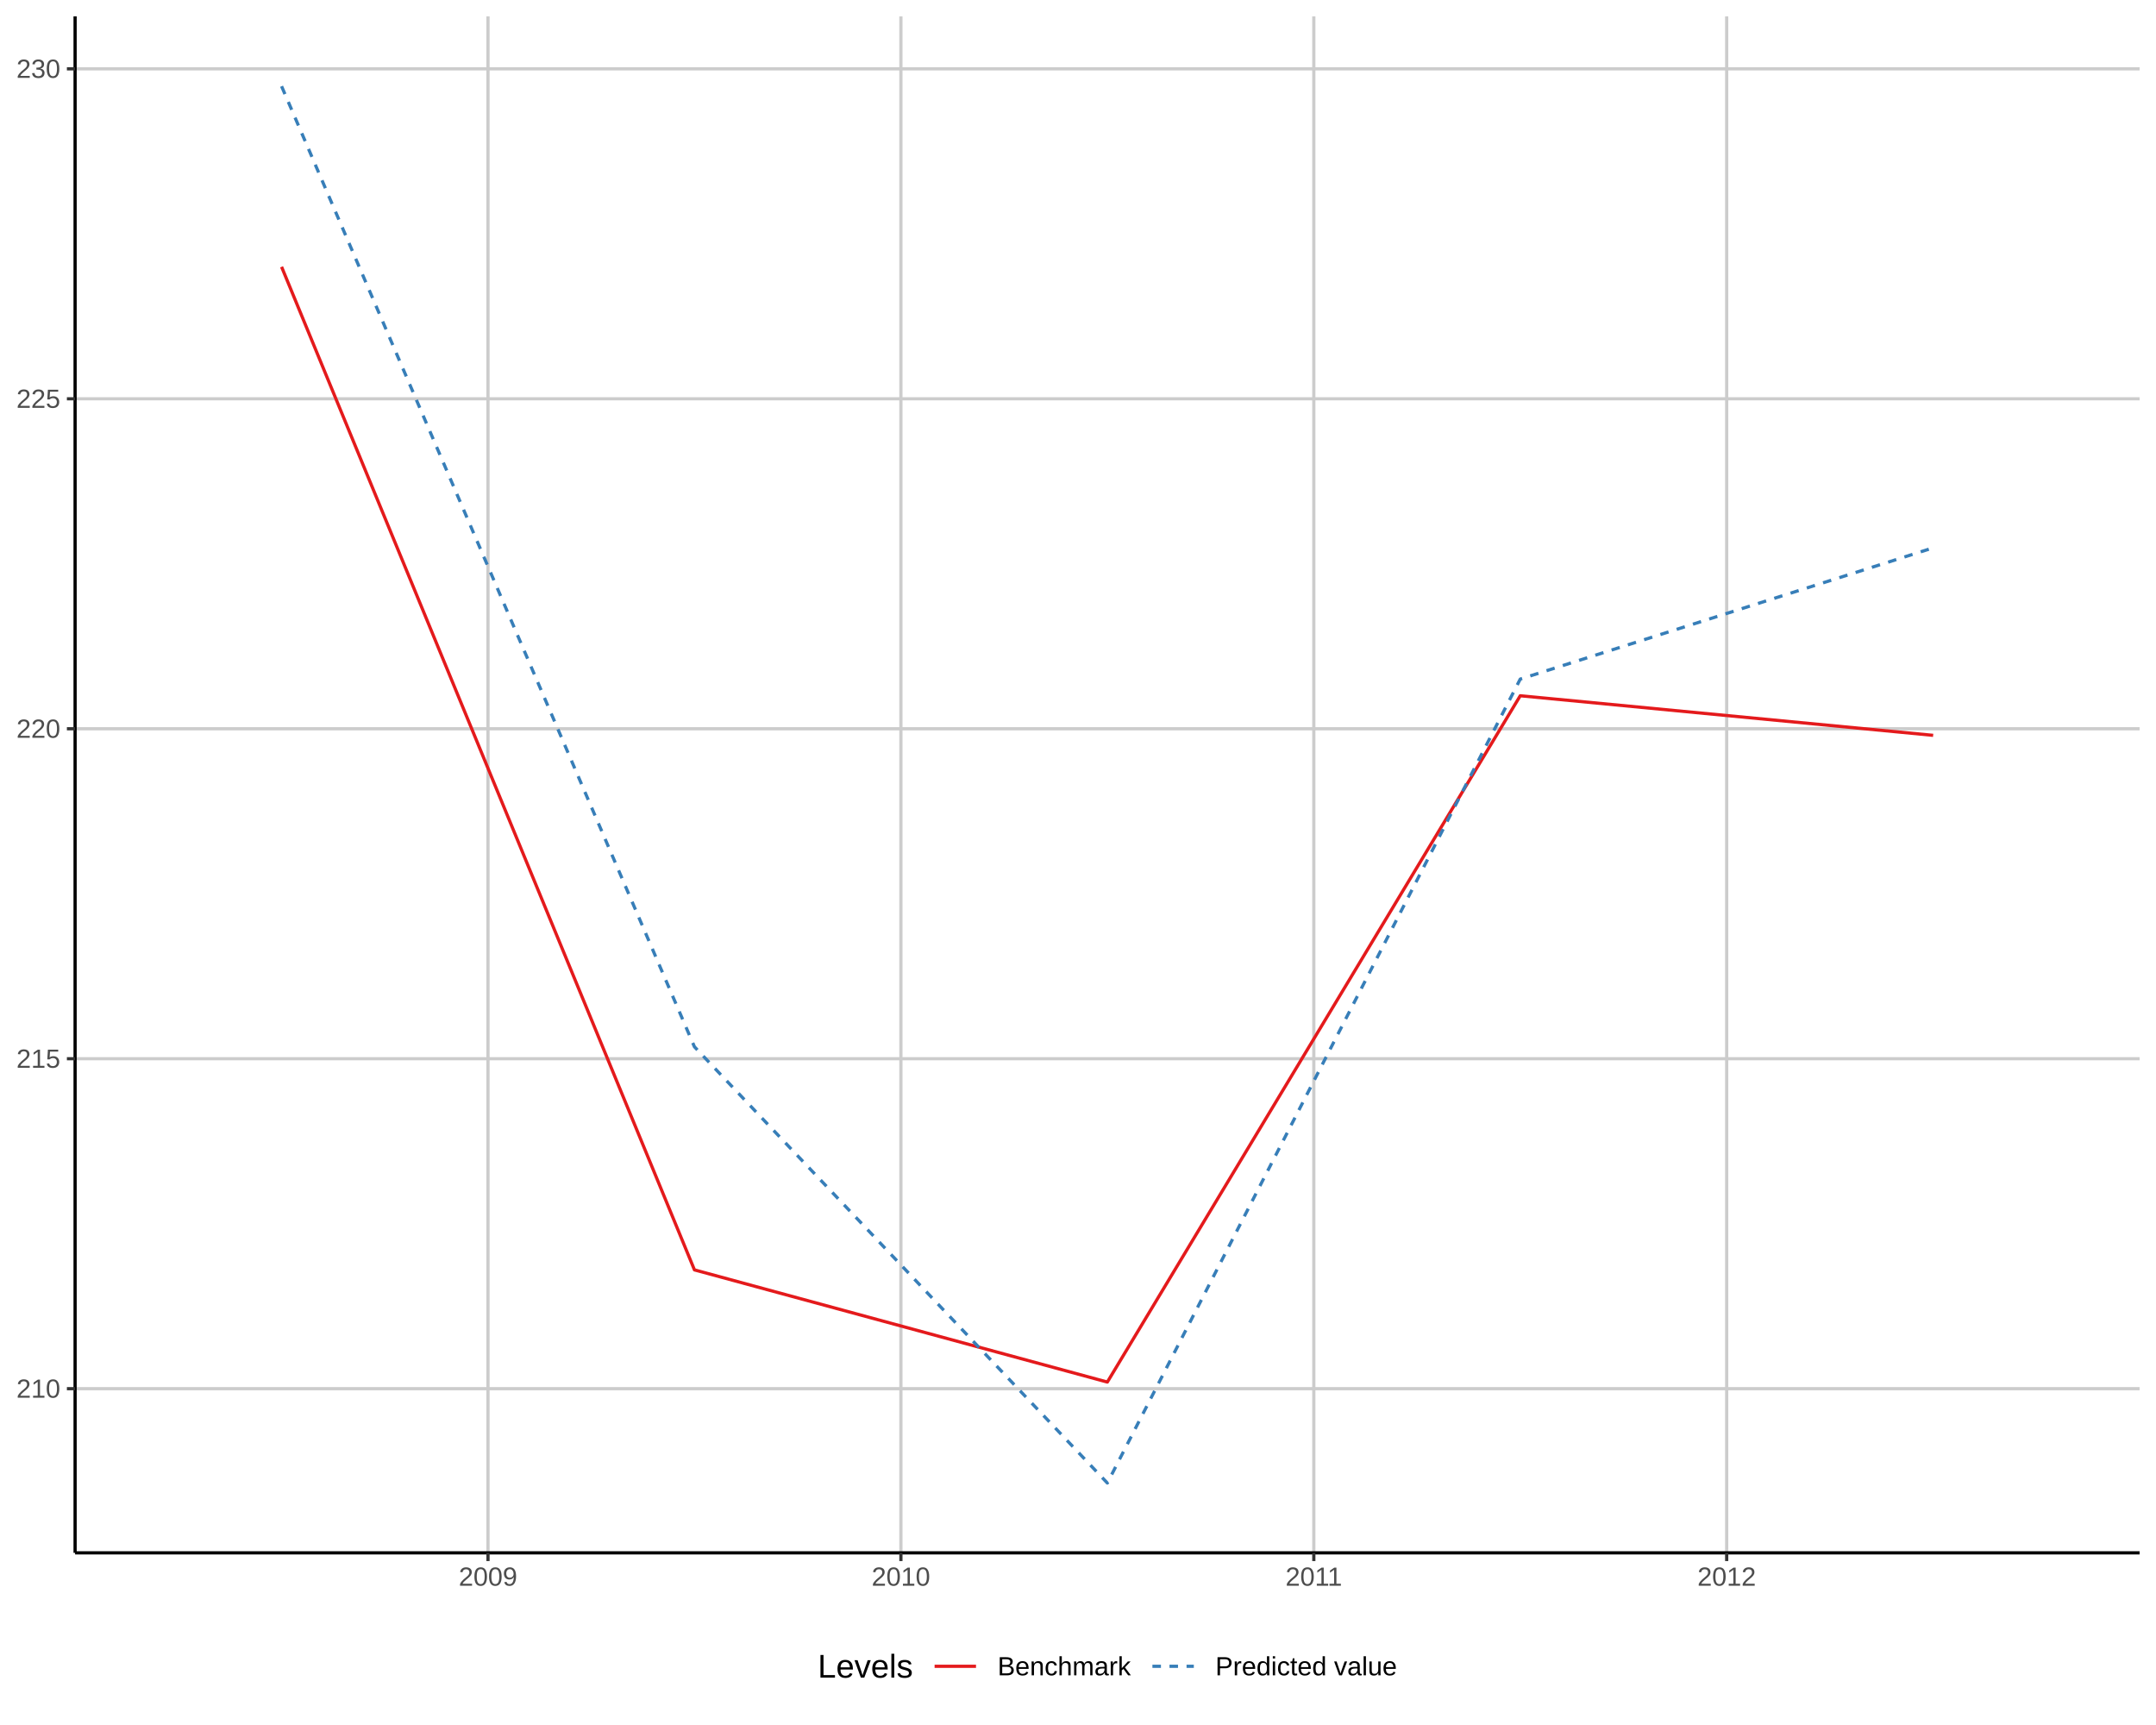
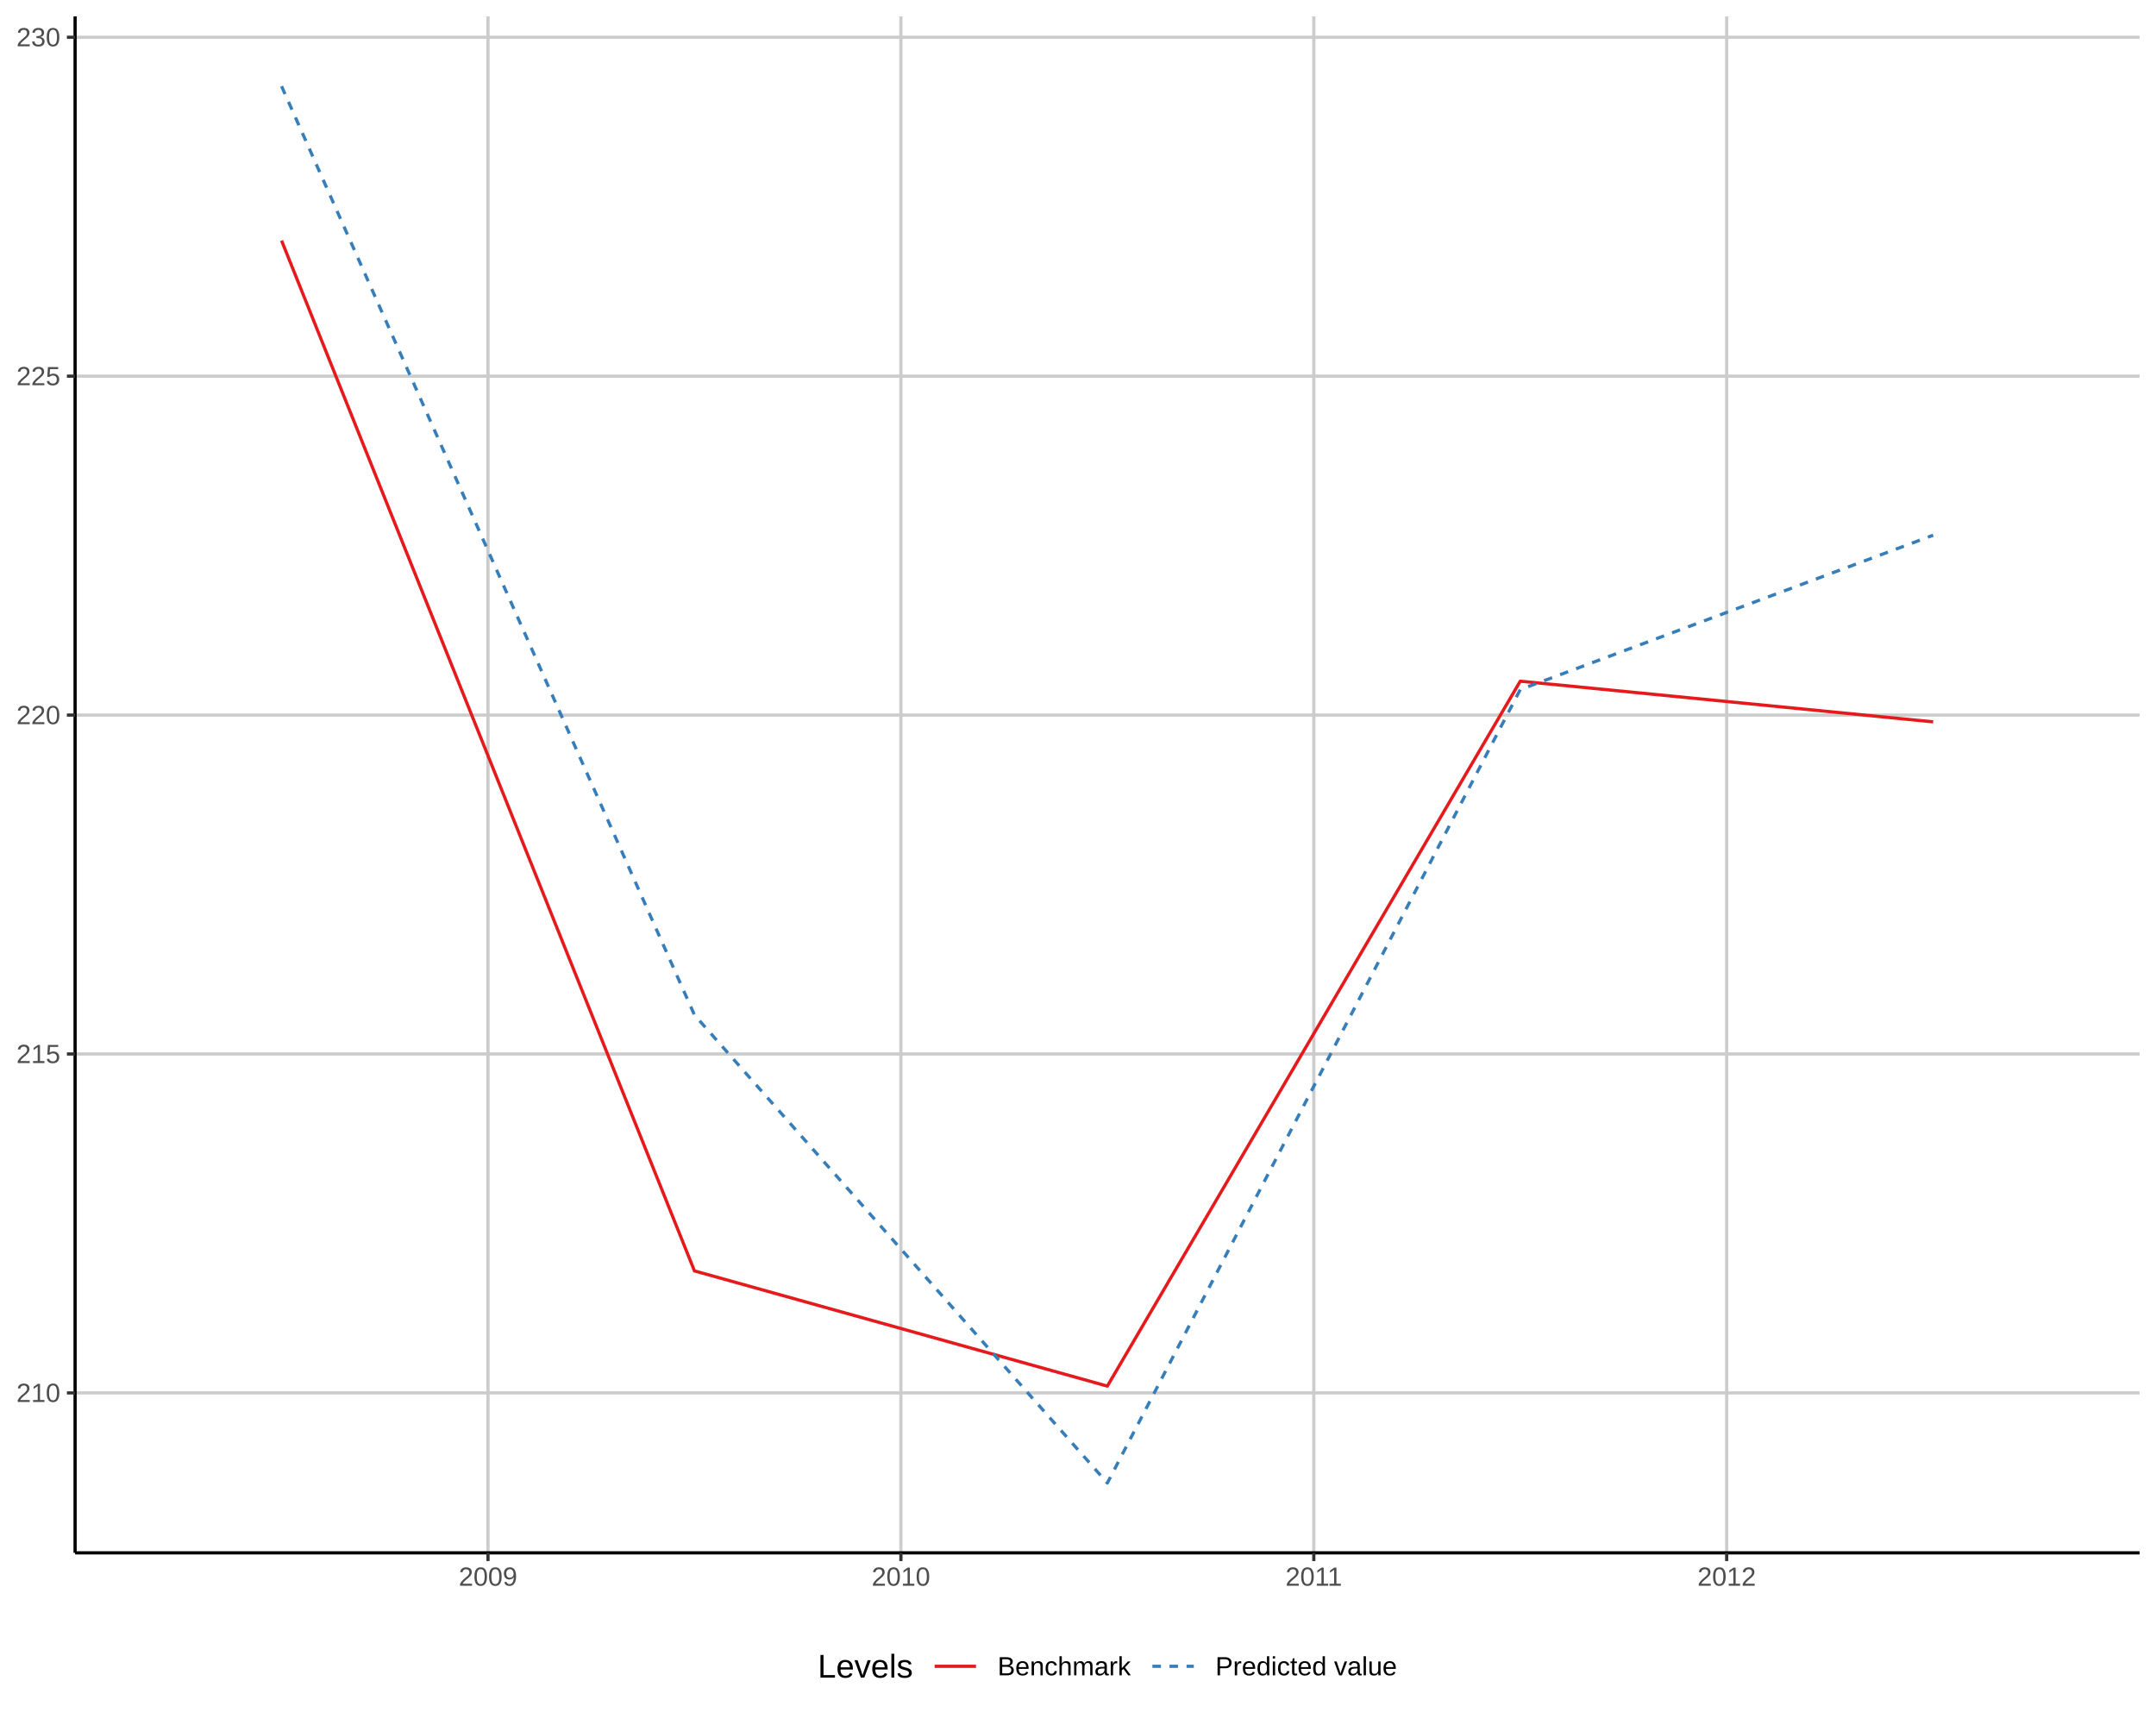
<svg xmlns="http://www.w3.org/2000/svg" viewBox="0 0 720.00 576.00">
  <defs>
    <style type="text/css">
    line, polyline, polygon, path, rect, circle {
      fill: none;
      stroke: #000000;
      stroke-linecap: round;
      stroke-linejoin: round;
      stroke-miterlimit: 10.00;
    }
  </style>
  </defs>
  <rect width="100%" height="100%" style="stroke: none; fill: #FFFFFF;" />
  <rect x="0.00" y="0.00" width="720.00" height="576.00" style="stroke-width: 1.07; stroke: #FFFFFF; fill: #FFFFFF;" />
  <defs>
    <clipPath id="cpMjUuMDh8NzE0LjUyfDUxOC41Mnw1LjQ4">
      <rect x="25.08" y="5.48" width="689.44" height="513.04" />
    </clipPath>
  </defs>
  <rect x="25.08" y="5.48" width="689.44" height="513.04" style="stroke-width: 1.07; stroke: none; fill: #FFFFFF;" clip-path="url(#cpMjUuMDh8NzE0LjUyfDUxOC41Mnw1LjQ4)" />
-   <polyline points="25.08,463.70 714.52,463.70 " style="stroke-width: 1.07; stroke: #CCCCCC; stroke-linecap: butt;" clip-path="url(#cpMjUuMDh8NzE0LjUyfDUxOC41Mnw1LjQ4)" />
-   <polyline points="25.08,353.52 714.52,353.52 " style="stroke-width: 1.07; stroke: #CCCCCC; stroke-linecap: butt;" clip-path="url(#cpMjUuMDh8NzE0LjUyfDUxOC41Mnw1LjQ4)" />
-   <polyline points="25.08,243.34 714.52,243.34 " style="stroke-width: 1.07; stroke: #CCCCCC; stroke-linecap: butt;" clip-path="url(#cpMjUuMDh8NzE0LjUyfDUxOC41Mnw1LjQ4)" />
-   <polyline points="25.08,133.16 714.52,133.16 " style="stroke-width: 1.07; stroke: #CCCCCC; stroke-linecap: butt;" clip-path="url(#cpMjUuMDh8NzE0LjUyfDUxOC41Mnw1LjQ4)" />
-   <polyline points="25.08,22.98 714.52,22.98 " style="stroke-width: 1.07; stroke: #CCCCCC; stroke-linecap: butt;" clip-path="url(#cpMjUuMDh8NzE0LjUyfDUxOC41Mnw1LjQ4)" />
+   <polyline points="25.08,465.11 714.52,465.11 " style="stroke-width: 1.07; stroke: #CCCCCC; stroke-linecap: butt;" clip-path="url(#cpMjUuMDh8NzE0LjUyfDUxOC41Mnw1LjQ4)" />
+   <polyline points="25.08,351.94 714.52,351.94 " style="stroke-width: 1.07; stroke: #CCCCCC; stroke-linecap: butt;" clip-path="url(#cpMjUuMDh8NzE0LjUyfDUxOC41Mnw1LjQ4)" />
+   <polyline points="25.08,238.77 714.52,238.77 " style="stroke-width: 1.07; stroke: #CCCCCC; stroke-linecap: butt;" clip-path="url(#cpMjUuMDh8NzE0LjUyfDUxOC41Mnw1LjQ4)" />
+   <polyline points="25.08,125.60 714.52,125.60 " style="stroke-width: 1.07; stroke: #CCCCCC; stroke-linecap: butt;" clip-path="url(#cpMjUuMDh8NzE0LjUyfDUxOC41Mnw1LjQ4)" />
+   <polyline points="25.08,12.44 714.52,12.44 " style="stroke-width: 1.07; stroke: #CCCCCC; stroke-linecap: butt;" clip-path="url(#cpMjUuMDh8NzE0LjUyfDUxOC41Mnw1LjQ4)" />
  <polyline points="162.97,518.52 162.97,5.48 " style="stroke-width: 1.07; stroke: #CCCCCC; stroke-linecap: butt;" clip-path="url(#cpMjUuMDh8NzE0LjUyfDUxOC41Mnw1LjQ4)" />
  <polyline points="300.86,518.52 300.86,5.48 " style="stroke-width: 1.07; stroke: #CCCCCC; stroke-linecap: butt;" clip-path="url(#cpMjUuMDh8NzE0LjUyfDUxOC41Mnw1LjQ4)" />
  <polyline points="438.75,518.52 438.75,5.48 " style="stroke-width: 1.07; stroke: #CCCCCC; stroke-linecap: butt;" clip-path="url(#cpMjUuMDh8NzE0LjUyfDUxOC41Mnw1LjQ4)" />
  <polyline points="576.63,518.52 576.63,5.48 " style="stroke-width: 1.07; stroke: #CCCCCC; stroke-linecap: butt;" clip-path="url(#cpMjUuMDh8NzE0LjUyfDUxOC41Mnw1LjQ4)" />
-   <polyline points="94.03,89.09 231.91,424.03 369.80,461.49 507.69,232.32 645.58,245.54 " style="stroke-width: 1.07; stroke: #E41A1C; stroke-linecap: butt;" clip-path="url(#cpMjUuMDh8NzE0LjUyfDUxOC41Mnw1LjQ4)" />
-   <polyline points="94.03,28.80 231.91,349.54 369.80,495.20 507.69,226.75 645.58,182.93 " style="stroke-width: 1.07; stroke: #377EB8; stroke-dasharray: 2.85,2.85; stroke-linecap: butt;" clip-path="url(#cpMjUuMDh8NzE0LjUyfDUxOC41Mnw1LjQ4)" />
+   <polyline points="94.03,80.34 231.91,424.37 369.80,462.84 507.69,227.46 645.58,241.04 " style="stroke-width: 1.07; stroke: #E41A1C; stroke-linecap: butt;" clip-path="url(#cpMjUuMDh8NzE0LjUyfDUxOC41Mnw1LjQ4)" />
+   <polyline points="94.03,28.80 231.91,338.91 369.80,495.20 507.69,230.26 645.58,178.72 " style="stroke-width: 1.07; stroke: #377EB8; stroke-dasharray: 2.85,2.85; stroke-linecap: butt;" clip-path="url(#cpMjUuMDh8NzE0LjUyfDUxOC41Mnw1LjQ4)" />
  <defs>
    <clipPath id="cpMC4wMHw3MjAuMDB8NTc2LjAwfDAuMDA=">
      <rect x="0.00" y="0.00" width="720.00" height="576.00" />
    </clipPath>
  </defs>
  <polyline points="25.08,518.52 25.08,5.48 " style="stroke-width: 1.07; stroke-linecap: butt;" clip-path="url(#cpMC4wMHw3MjAuMDB8NTc2LjAwfDAuMDA=)" />
  <g clip-path="url(#cpMC4wMHw3MjAuMDB8NTc2LjAwfDAuMDA=)">
-     <text x="5.48" y="466.72" style="font-size: 8.80px; fill: #4D4D4D; font-family: Liberation Sans;" textLength="14.67px" lengthAdjust="spacingAndGlyphs">210</text>
+     <text x="5.48" y="468.13" style="font-size: 8.80px; fill: #4D4D4D; font-family: Liberation Sans;" textLength="14.67px" lengthAdjust="spacingAndGlyphs">210</text>
  </g>
  <g clip-path="url(#cpMC4wMHw3MjAuMDB8NTc2LjAwfDAuMDA=)">
-     <text x="5.48" y="356.54" style="font-size: 8.80px; fill: #4D4D4D; font-family: Liberation Sans;" textLength="14.67px" lengthAdjust="spacingAndGlyphs">215</text>
+     <text x="5.48" y="354.96" style="font-size: 8.80px; fill: #4D4D4D; font-family: Liberation Sans;" textLength="14.67px" lengthAdjust="spacingAndGlyphs">215</text>
  </g>
  <g clip-path="url(#cpMC4wMHw3MjAuMDB8NTc2LjAwfDAuMDA=)">
-     <text x="5.48" y="246.36" style="font-size: 8.80px; fill: #4D4D4D; font-family: Liberation Sans;" textLength="14.67px" lengthAdjust="spacingAndGlyphs">220</text>
+     <text x="5.48" y="241.80" style="font-size: 8.80px; fill: #4D4D4D; font-family: Liberation Sans;" textLength="14.67px" lengthAdjust="spacingAndGlyphs">220</text>
  </g>
  <g clip-path="url(#cpMC4wMHw3MjAuMDB8NTc2LjAwfDAuMDA=)">
-     <text x="5.48" y="136.18" style="font-size: 8.80px; fill: #4D4D4D; font-family: Liberation Sans;" textLength="14.67px" lengthAdjust="spacingAndGlyphs">225</text>
+     <text x="5.48" y="128.63" style="font-size: 8.80px; fill: #4D4D4D; font-family: Liberation Sans;" textLength="14.67px" lengthAdjust="spacingAndGlyphs">225</text>
  </g>
  <g clip-path="url(#cpMC4wMHw3MjAuMDB8NTc2LjAwfDAuMDA=)">
-     <text x="5.48" y="26.00" style="font-size: 8.80px; fill: #4D4D4D; font-family: Liberation Sans;" textLength="14.67px" lengthAdjust="spacingAndGlyphs">230</text>
+     <text x="5.48" y="15.46" style="font-size: 8.80px; fill: #4D4D4D; font-family: Liberation Sans;" textLength="14.67px" lengthAdjust="spacingAndGlyphs">230</text>
  </g>
-   <polyline points="22.34,463.70 25.08,463.70 " style="stroke-width: 1.07; stroke: #333333; stroke-linecap: butt;" clip-path="url(#cpMC4wMHw3MjAuMDB8NTc2LjAwfDAuMDA=)" />
-   <polyline points="22.34,353.52 25.08,353.52 " style="stroke-width: 1.07; stroke: #333333; stroke-linecap: butt;" clip-path="url(#cpMC4wMHw3MjAuMDB8NTc2LjAwfDAuMDA=)" />
-   <polyline points="22.34,243.34 25.08,243.34 " style="stroke-width: 1.07; stroke: #333333; stroke-linecap: butt;" clip-path="url(#cpMC4wMHw3MjAuMDB8NTc2LjAwfDAuMDA=)" />
-   <polyline points="22.34,133.16 25.08,133.16 " style="stroke-width: 1.07; stroke: #333333; stroke-linecap: butt;" clip-path="url(#cpMC4wMHw3MjAuMDB8NTc2LjAwfDAuMDA=)" />
-   <polyline points="22.34,22.98 25.08,22.98 " style="stroke-width: 1.07; stroke: #333333; stroke-linecap: butt;" clip-path="url(#cpMC4wMHw3MjAuMDB8NTc2LjAwfDAuMDA=)" />
+   <polyline points="22.34,465.11 25.08,465.11 " style="stroke-width: 1.07; stroke: #333333; stroke-linecap: butt;" clip-path="url(#cpMC4wMHw3MjAuMDB8NTc2LjAwfDAuMDA=)" />
+   <polyline points="22.34,351.94 25.08,351.94 " style="stroke-width: 1.07; stroke: #333333; stroke-linecap: butt;" clip-path="url(#cpMC4wMHw3MjAuMDB8NTc2LjAwfDAuMDA=)" />
+   <polyline points="22.34,238.77 25.08,238.77 " style="stroke-width: 1.07; stroke: #333333; stroke-linecap: butt;" clip-path="url(#cpMC4wMHw3MjAuMDB8NTc2LjAwfDAuMDA=)" />
+   <polyline points="22.34,125.60 25.08,125.60 " style="stroke-width: 1.07; stroke: #333333; stroke-linecap: butt;" clip-path="url(#cpMC4wMHw3MjAuMDB8NTc2LjAwfDAuMDA=)" />
+   <polyline points="22.34,12.44 25.08,12.44 " style="stroke-width: 1.07; stroke: #333333; stroke-linecap: butt;" clip-path="url(#cpMC4wMHw3MjAuMDB8NTc2LjAwfDAuMDA=)" />
  <polyline points="25.08,518.52 714.52,518.52 " style="stroke-width: 1.07; stroke-linecap: butt;" clip-path="url(#cpMC4wMHw3MjAuMDB8NTc2LjAwfDAuMDA=)" />
  <polyline points="162.97,521.26 162.97,518.52 " style="stroke-width: 1.07; stroke: #333333; stroke-linecap: butt;" clip-path="url(#cpMC4wMHw3MjAuMDB8NTc2LjAwfDAuMDA=)" />
  <polyline points="300.86,521.26 300.86,518.52 " style="stroke-width: 1.07; stroke: #333333; stroke-linecap: butt;" clip-path="url(#cpMC4wMHw3MjAuMDB8NTc2LjAwfDAuMDA=)" />
  <polyline points="438.75,521.26 438.75,518.52 " style="stroke-width: 1.07; stroke: #333333; stroke-linecap: butt;" clip-path="url(#cpMC4wMHw3MjAuMDB8NTc2LjAwfDAuMDA=)" />
  <polyline points="576.63,521.26 576.63,518.52 " style="stroke-width: 1.07; stroke: #333333; stroke-linecap: butt;" clip-path="url(#cpMC4wMHw3MjAuMDB8NTc2LjAwfDAuMDA=)" />
  <g clip-path="url(#cpMC4wMHw3MjAuMDB8NTc2LjAwfDAuMDA=)">
    <text x="153.19" y="529.49" style="font-size: 8.80px; fill: #4D4D4D; font-family: Liberation Sans;" textLength="19.56px" lengthAdjust="spacingAndGlyphs">2009</text>
  </g>
  <g clip-path="url(#cpMC4wMHw3MjAuMDB8NTc2LjAwfDAuMDA=)">
    <text x="291.08" y="529.49" style="font-size: 8.80px; fill: #4D4D4D; font-family: Liberation Sans;" textLength="19.56px" lengthAdjust="spacingAndGlyphs">2010</text>
  </g>
  <g clip-path="url(#cpMC4wMHw3MjAuMDB8NTc2LjAwfDAuMDA=)">
    <text x="429.29" y="529.49" style="font-size: 8.80px; fill: #4D4D4D; font-family: Liberation Sans;" textLength="18.91px" lengthAdjust="spacingAndGlyphs">2011</text>
  </g>
  <g clip-path="url(#cpMC4wMHw3MjAuMDB8NTc2LjAwfDAuMDA=)">
    <text x="566.85" y="529.49" style="font-size: 8.80px; fill: #4D4D4D; font-family: Liberation Sans;" textLength="19.56px" lengthAdjust="spacingAndGlyphs">2012</text>
  </g>
  <rect x="267.61" y="542.28" width="204.37" height="28.24" style="stroke-width: 1.07; stroke: none; fill: #FFFFFF;" clip-path="url(#cpMC4wMHw3MjAuMDB8NTc2LjAwfDAuMDA=)" />
  <g clip-path="url(#cpMC4wMHw3MjAuMDB8NTc2LjAwfDAuMDA=)">
    <text x="273.09" y="560.18" style="font-size: 11.00px; font-family: Liberation Sans;" textLength="31.81px" lengthAdjust="spacingAndGlyphs">Levels</text>
  </g>
  <line x1="312.11" y1="556.40" x2="325.94" y2="556.40" style="stroke-width: 1.07; stroke: #E41A1C; stroke-linecap: butt;" clip-path="url(#cpMC4wMHw3MjAuMDB8NTc2LjAwfDAuMDA=)" />
  <line x1="384.85" y1="556.40" x2="398.68" y2="556.40" style="stroke-width: 1.07; stroke: #377EB8; stroke-dasharray: 2.85,2.85; stroke-linecap: butt;" clip-path="url(#cpMC4wMHw3MjAuMDB8NTc2LjAwfDAuMDA=)" />
  <g clip-path="url(#cpMC4wMHw3MjAuMDB8NTc2LjAwfDAuMDA=)">
    <text x="333.15" y="559.42" style="font-size: 8.80px; font-family: Liberation Sans;" textLength="44.50px" lengthAdjust="spacingAndGlyphs">Benchmark</text>
  </g>
  <g clip-path="url(#cpMC4wMHw3MjAuMDB8NTc2LjAwfDAuMDA=)">
    <text x="405.88" y="559.42" style="font-size: 8.80px; font-family: Liberation Sans;" textLength="60.62px" lengthAdjust="spacingAndGlyphs">Predicted value</text>
  </g>
</svg>
